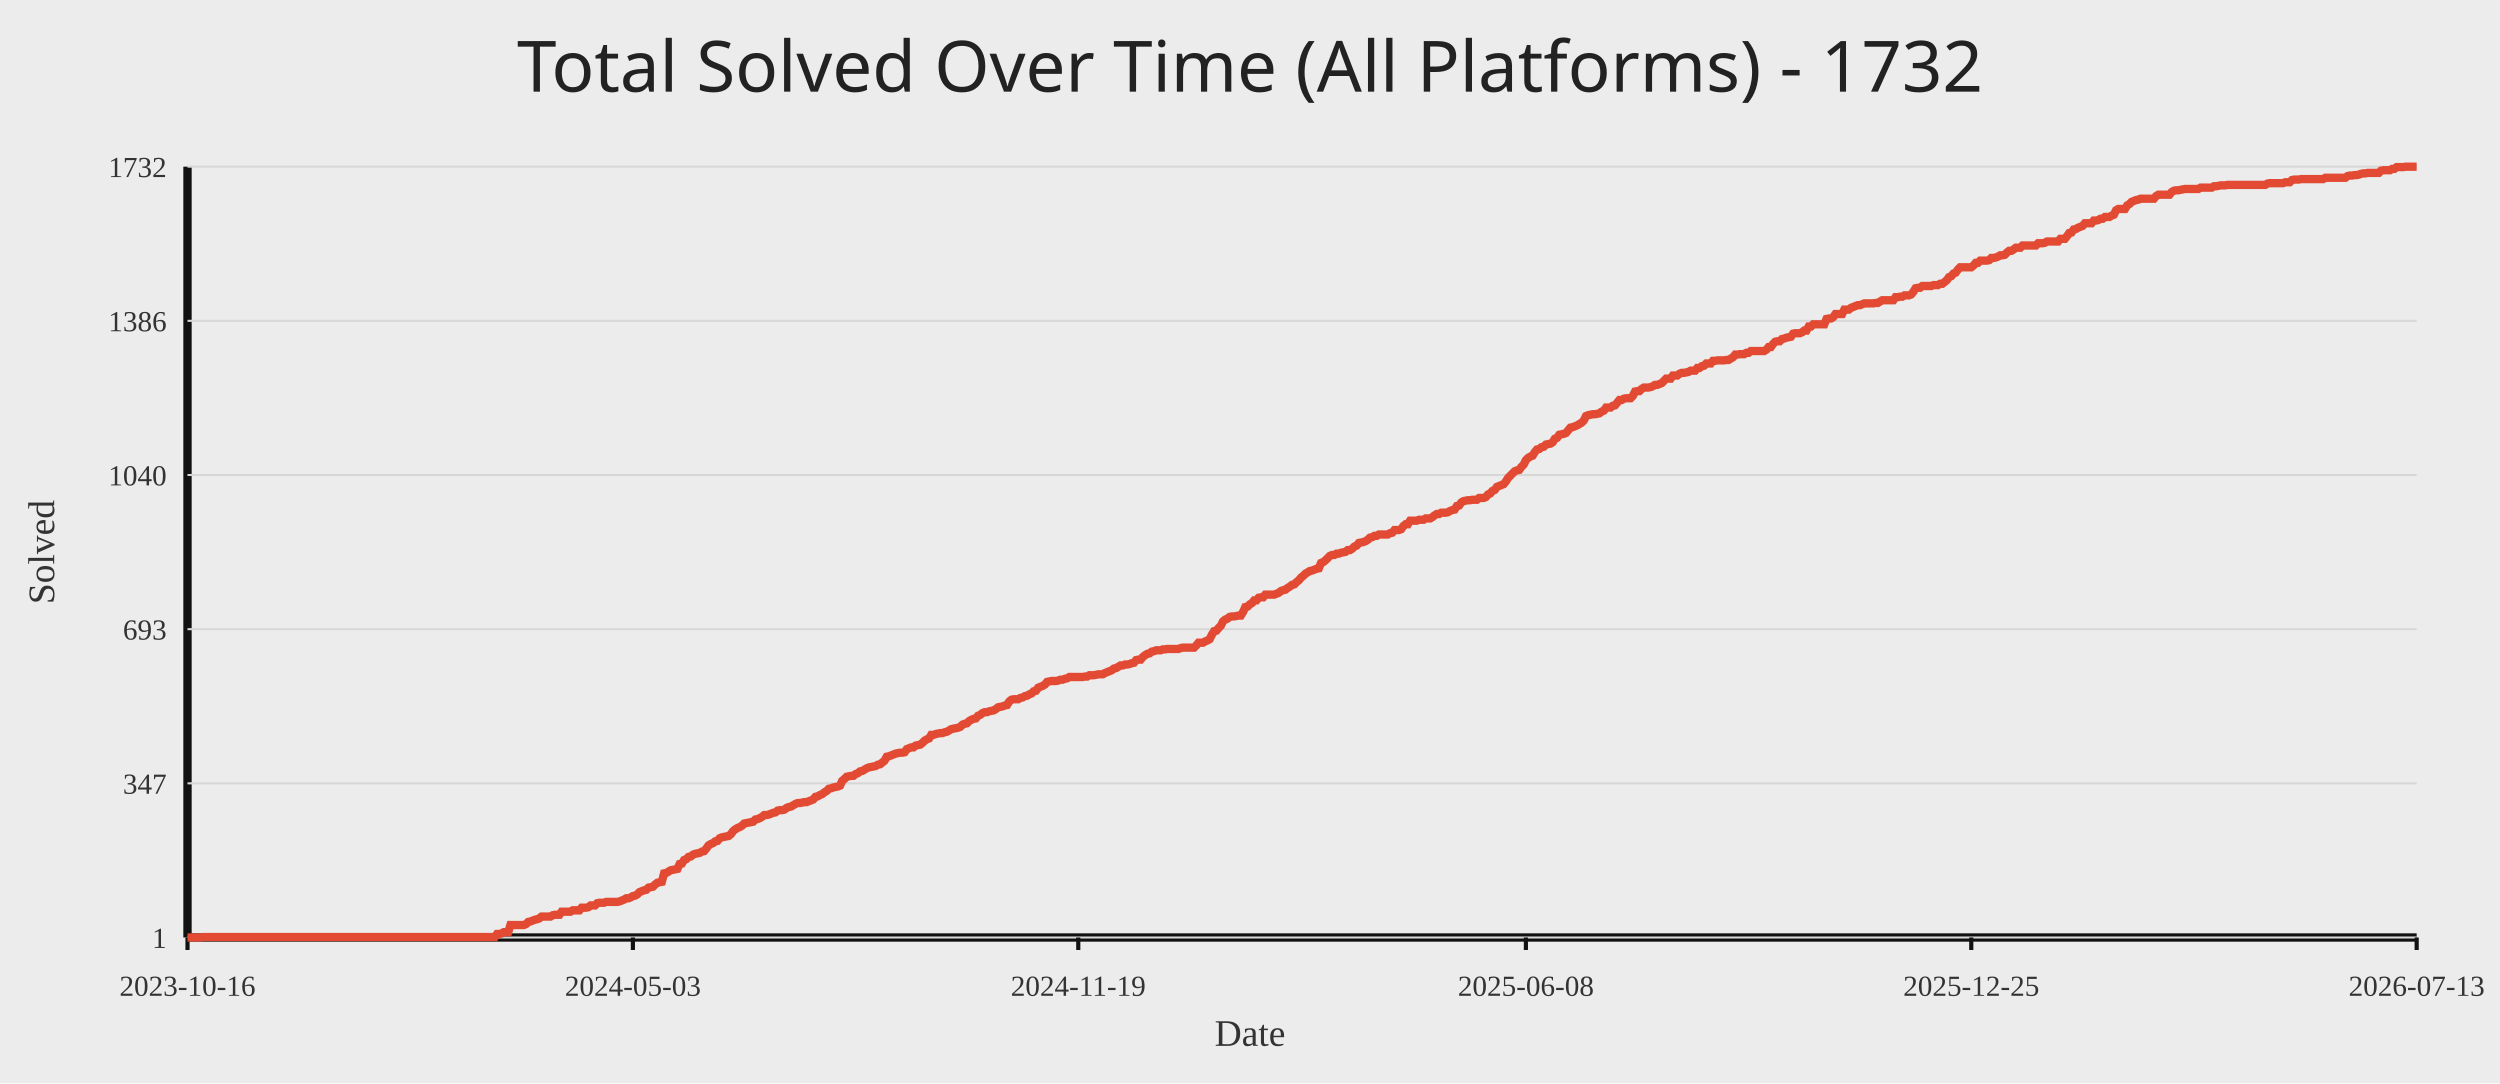
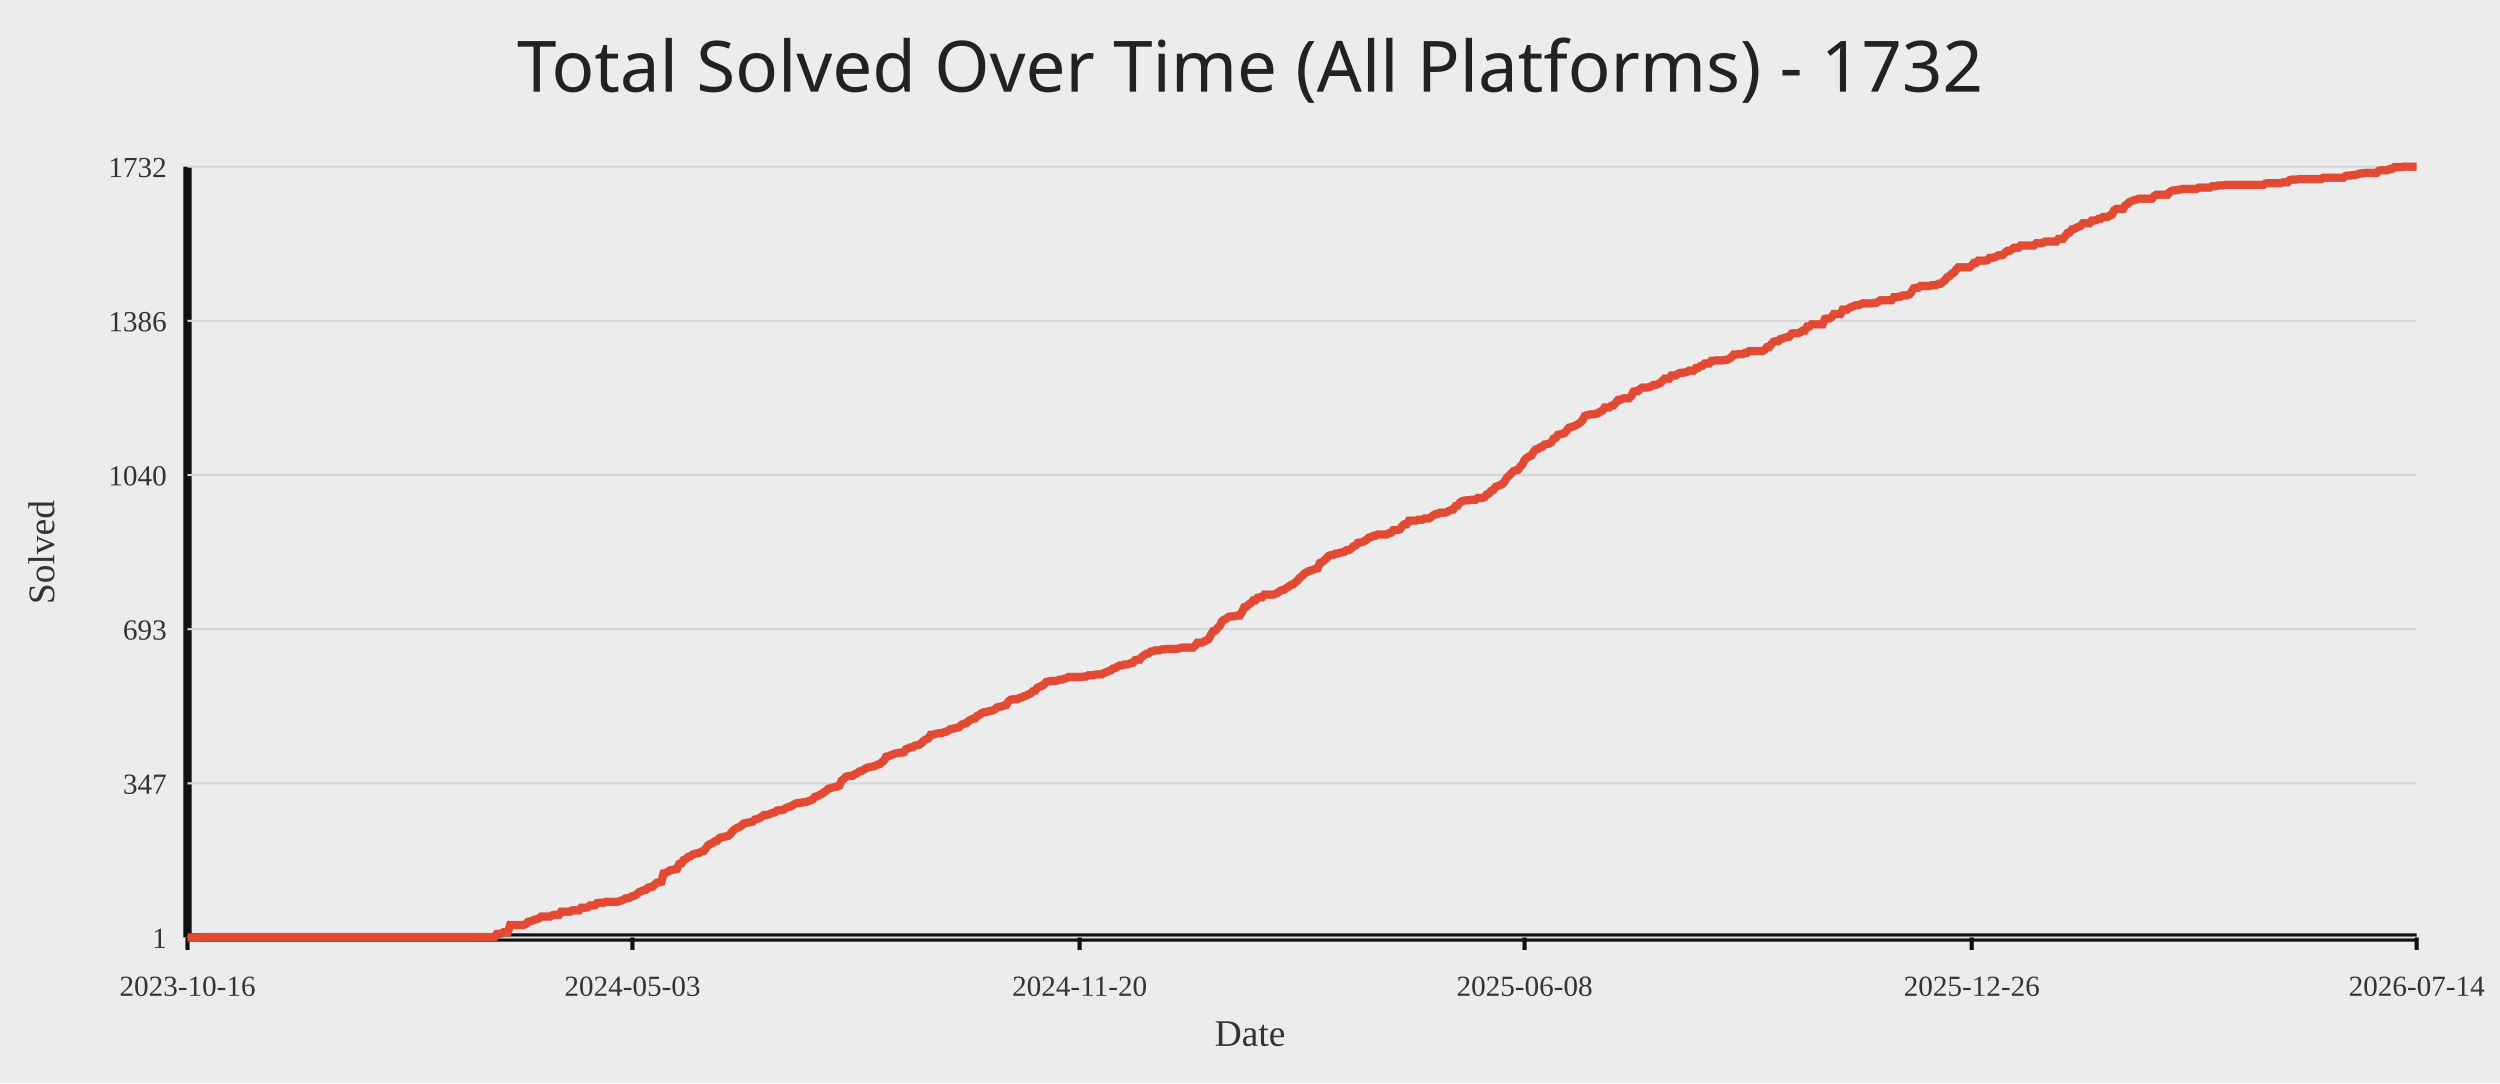
<svg xmlns="http://www.w3.org/2000/svg" width="1200" height="520">
  <rect width="100%" height="100%" fill="#ececec" />
  <text x="50%" y="44" text-anchor="middle" fill="#222" font-size="34" font-family="Comic Sans MS, Segoe UI">Total Solved Over Time (All Platforms) - 1732</text>
  <line x1="90" y1="450" x2="1160" y2="450" stroke="#111" stroke-width="4" />
  <line x1="90" y1="80" x2="90" y2="450" stroke="#111" stroke-width="4" />
  <line x1="90" y1="450.00" x2="1160" y2="450.00" stroke="#d7d7d7" stroke-width="1" />
  <text x="80" y="455.00" text-anchor="end" fill="#333" font-size="14">1</text>
  <line x1="90" y1="376.00" x2="1160" y2="376.00" stroke="#d7d7d7" stroke-width="1" />
  <text x="80" y="381.00" text-anchor="end" fill="#333" font-size="14">347</text>
  <line x1="90" y1="302.00" x2="1160" y2="302.00" stroke="#d7d7d7" stroke-width="1" />
  <text x="80" y="307.00" text-anchor="end" fill="#333" font-size="14">693</text>
  <line x1="90" y1="228.00" x2="1160" y2="228.00" stroke="#d7d7d7" stroke-width="1" />
  <text x="80" y="233.00" text-anchor="end" fill="#333" font-size="14">1040</text>
  <line x1="90" y1="154.00" x2="1160" y2="154.00" stroke="#d7d7d7" stroke-width="1" />
  <text x="80" y="159.00" text-anchor="end" fill="#333" font-size="14">1386</text>
  <line x1="90" y1="80.00" x2="1160" y2="80.00" stroke="#d7d7d7" stroke-width="1" />
  <text x="80" y="85.00" text-anchor="end" fill="#333" font-size="14">1732</text>
  <line x1="90.00" y1="450" x2="90.00" y2="456" stroke="#111" stroke-width="2" />
  <text x="90.00" y="478" text-anchor="middle" fill="#333" font-size="14">2023-10-16</text>
-   <line x1="303.79" y1="450" x2="303.79" y2="456" stroke="#111" stroke-width="2" />
-   <text x="303.79" y="478" text-anchor="middle" fill="#333" font-size="14">2024-05-03</text>
-   <line x1="517.57" y1="450" x2="517.57" y2="456" stroke="#111" stroke-width="2" />
-   <text x="517.57" y="478" text-anchor="middle" fill="#333" font-size="14">2024-11-19</text>
-   <line x1="732.43" y1="450" x2="732.43" y2="456" stroke="#111" stroke-width="2" />
-   <text x="732.43" y="478" text-anchor="middle" fill="#333" font-size="14">2025-06-08</text>
-   <line x1="946.21" y1="450" x2="946.21" y2="456" stroke="#111" stroke-width="2" />
-   <text x="946.21" y="478" text-anchor="middle" fill="#333" font-size="14">2025-12-25</text>
+   <line x1="303.57" y1="450" x2="303.57" y2="456" stroke="#111" stroke-width="2" />
+   <text x="303.57" y="478" text-anchor="middle" fill="#333" font-size="14">2024-05-03</text>
+   <line x1="518.21" y1="450" x2="518.21" y2="456" stroke="#111" stroke-width="2" />
+   <text x="518.21" y="478" text-anchor="middle" fill="#333" font-size="14">2024-11-20</text>
+   <line x1="731.79" y1="450" x2="731.79" y2="456" stroke="#111" stroke-width="2" />
+   <text x="731.79" y="478" text-anchor="middle" fill="#333" font-size="14">2025-06-08</text>
+   <line x1="946.43" y1="450" x2="946.43" y2="456" stroke="#111" stroke-width="2" />
+   <text x="946.43" y="478" text-anchor="middle" fill="#333" font-size="14">2025-12-26</text>
  <line x1="1160.00" y1="450" x2="1160.00" y2="456" stroke="#111" stroke-width="2" />
-   <text x="1160.00" y="478" text-anchor="middle" fill="#333" font-size="14">2026-07-13</text>
-   <polyline fill="none" stroke="#e24a33" stroke-width="4" points="90.00,450.00 91.07,450.00 92.14,450.00 93.21,450.00 94.28,450.00 95.34,450.00 96.41,450.00 97.48,449.79 98.55,449.79 99.62,449.79 100.69,449.79 101.76,449.79 102.83,449.79 103.90,449.79 104.97,449.79 106.03,449.79 107.10,449.79 108.17,449.79 109.24,449.79 110.31,449.79 111.38,449.79 112.45,449.79 113.52,449.79 114.59,449.79 115.65,449.79 116.72,449.79 117.79,449.79 118.86,449.79 119.93,449.79 121.00,449.79 122.07,449.79 123.14,449.79 124.21,449.79 125.27,449.79 126.34,449.79 127.41,449.79 128.48,449.79 129.55,449.79 130.62,449.79 131.69,449.79 132.76,449.79 133.83,449.79 134.90,449.79 135.96,449.79 137.03,449.79 138.10,449.79 139.17,449.79 140.24,449.79 141.31,449.79 142.38,449.79 143.45,449.79 144.52,449.79 145.58,449.79 146.65,449.79 147.72,449.79 148.79,449.79 149.86,449.79 150.93,449.79 152.00,449.79 153.07,449.79 154.14,449.79 155.20,449.79 156.27,449.79 157.34,449.79 158.41,449.79 159.48,449.79 160.55,449.79 161.62,449.79 162.69,449.79 163.76,449.79 164.83,449.79 165.89,449.79 166.96,449.79 168.03,449.79 169.10,449.79 170.17,449.79 171.24,449.79 172.31,449.79 173.38,449.79 174.45,449.79 175.51,449.79 176.58,449.79 177.65,449.79 178.72,449.79 179.79,449.79 180.86,449.79 181.93,449.79 183.00,449.79 184.07,449.79 185.13,449.79 186.20,449.79 187.27,449.79 188.34,449.79 189.41,449.79 190.48,449.79 191.55,449.79 192.62,449.79 193.69,449.79 194.76,449.79 195.82,449.79 196.89,449.79 197.96,449.79 199.03,449.79 200.10,449.79 201.17,449.79 202.24,449.79 203.31,449.79 204.38,449.79 205.44,449.79 206.51,449.79 207.58,449.79 208.65,449.79 209.72,449.79 210.79,449.79 211.86,449.79 212.93,449.79 214.00,449.79 215.06,449.79 216.13,449.79 217.20,449.79 218.27,449.79 219.34,449.79 220.41,449.79 221.48,449.79 222.55,449.79 223.62,449.79 224.69,449.79 225.75,449.79 226.82,449.79 227.89,449.79 228.96,449.79 230.03,449.79 231.10,449.79 232.17,449.79 233.24,449.79 234.31,449.79 235.37,449.79 236.44,449.79 237.51,449.79 238.58,448.29 239.65,448.29 240.72,448.08 241.79,447.44 242.86,447.44 243.93,447.44 245.00,444.02 246.06,444.02 247.13,444.02 248.20,444.02 249.27,444.02 250.34,444.02 251.41,444.02 252.48,443.59 253.55,442.52 254.62,442.31 255.68,441.88 256.75,441.45 257.82,441.24 258.89,440.81 259.96,439.95 261.03,439.95 262.10,439.95 263.17,439.95 264.24,439.95 265.30,439.31 266.37,439.10 267.44,439.10 268.51,439.10 269.58,437.60 270.65,437.60 271.72,437.60 272.79,437.60 273.86,437.60 274.93,436.96 275.99,436.96 277.06,436.96 278.13,436.96 279.20,435.68 280.27,435.68 281.34,435.68 282.41,435.47 283.48,434.61 284.55,434.61 285.61,434.61 286.68,433.54 287.75,433.33 288.82,433.33 289.89,433.33 290.96,432.90 292.03,432.90 293.10,432.90 294.17,432.90 295.23,432.90 296.30,432.90 297.37,432.69 298.44,432.26 299.51,431.83 300.58,431.19 301.65,431.19 302.72,430.76 303.79,430.12 304.86,429.91 305.92,429.27 306.99,428.20 308.06,427.77 309.13,427.34 310.20,427.13 311.27,426.06 312.34,425.85 313.41,425.63 314.48,424.56 315.54,423.71 316.61,423.50 317.68,423.28 318.75,419.22 319.82,419.01 320.89,418.37 321.96,417.72 323.03,417.51 324.10,417.30 325.16,417.08 326.23,414.73 327.30,414.52 328.37,412.81 329.44,412.38 330.51,411.31 331.58,411.10 332.65,410.24 333.72,409.82 334.79,409.60 335.85,409.39 336.92,408.75 337.99,408.53 339.06,407.25 340.13,405.75 341.20,405.11 342.27,404.69 343.34,403.83 344.41,403.62 345.47,402.33 346.54,401.91 347.61,401.69 348.68,401.48 349.75,401.27 350.82,400.41 351.89,398.91 352.96,398.06 354.03,397.42 355.09,396.99 356.16,396.35 357.23,395.28 358.30,395.07 359.37,394.85 360.44,394.64 361.51,394.43 362.58,393.36 363.65,393.14 364.72,392.72 365.78,392.07 366.85,391.22 367.92,391.22 368.99,391.01 370.06,390.58 371.13,390.15 372.20,389.94 373.27,389.08 374.34,388.87 375.40,388.87 376.47,388.65 377.54,387.80 378.61,387.37 379.68,387.16 380.75,386.52 381.82,385.88 382.89,385.45 383.96,385.45 385.02,385.23 386.09,385.02 387.16,385.02 388.23,384.59 389.30,384.17 390.37,383.74 391.44,382.46 392.51,382.24 393.58,381.60 394.65,381.17 395.71,380.32 396.78,379.68 397.85,378.61 398.92,378.39 399.99,377.97 401.06,377.75 402.13,377.54 403.20,377.11 404.27,374.76 405.33,373.91 406.40,372.84 407.47,372.62 408.54,372.41 409.61,372.41 410.68,371.55 411.75,371.13 412.82,370.27 413.89,370.06 414.96,369.42 416.02,368.78 417.09,368.35 418.16,368.13 419.23,367.92 420.30,367.71 421.37,367.07 422.44,366.85 423.51,366.00 424.58,365.14 425.64,363.22 426.71,363.00 427.78,362.58 428.85,362.15 429.92,361.72 430.99,361.51 432.06,361.29 433.13,361.29 434.20,361.08 435.26,359.58 436.33,359.16 437.40,358.73 438.47,358.73 439.54,357.87 440.61,357.66 441.68,357.45 442.75,356.59 443.82,355.52 444.89,354.88 445.95,354.45 447.02,352.74 448.09,352.74 449.16,352.32 450.23,352.10 451.30,351.89 452.37,351.89 453.44,351.46 454.51,351.25 455.57,350.61 456.64,349.97 457.71,349.75 458.78,349.54 459.85,349.32 460.92,348.90 461.99,347.83 463.06,347.40 464.13,347.19 465.19,346.12 466.26,345.48 467.33,345.05 468.40,344.84 469.47,343.55 470.54,343.13 471.61,342.27 472.68,341.84 473.75,341.84 474.82,341.42 475.88,341.20 476.95,340.99 478.02,340.35 479.09,339.49 480.16,339.28 481.23,339.06 482.30,338.64 483.37,338.42 484.44,336.71 485.50,335.86 486.57,335.64 487.64,335.64 488.71,335.64 489.78,335.00 490.85,334.79 491.92,334.15 492.99,333.93 494.06,333.29 495.12,332.87 496.19,331.80 497.26,331.58 498.33,330.09 499.40,329.66 500.47,329.23 501.54,328.59 502.61,327.31 503.68,327.09 504.75,326.88 505.81,326.88 506.88,326.88 507.95,326.67 509.02,326.24 510.09,326.24 511.16,325.81 512.23,325.60 513.30,324.96 514.37,324.96 515.43,324.96 516.50,324.96 517.57,324.96 518.64,324.96 519.71,324.96 520.78,324.74 521.85,324.74 522.92,324.10 523.99,324.10 525.05,324.10 526.12,323.89 527.19,323.67 528.26,323.67 529.33,323.67 530.40,323.03 531.47,322.61 532.54,322.18 533.61,321.75 534.68,320.90 535.74,320.68 536.81,320.04 537.88,319.40 538.95,319.40 540.02,318.97 541.09,318.97 542.16,318.76 543.23,318.33 544.30,318.12 545.36,316.83 546.43,316.62 547.50,316.62 548.57,315.34 549.64,314.48 550.71,313.84 551.78,313.63 552.85,312.77 553.92,312.56 554.99,312.13 556.05,312.13 557.12,312.13 558.19,311.70 559.26,311.70 560.33,311.49 561.40,311.49 562.47,311.49 563.54,311.49 564.61,311.49 565.67,311.49 566.74,311.06 567.81,310.85 568.88,310.85 569.95,310.85 571.02,310.85 572.09,310.85 573.16,310.85 574.23,309.78 575.29,308.50 576.36,308.50 577.43,308.50 578.50,307.86 579.57,307.43 580.64,306.79 581.71,304.65 582.78,302.94 583.85,302.73 584.92,301.44 585.98,300.38 587.05,298.24 588.12,297.38 589.19,296.96 590.26,296.10 591.33,295.89 592.40,295.89 593.47,295.67 594.54,295.46 595.60,295.46 596.67,293.75 597.74,291.40 598.81,291.18 599.88,290.12 600.95,289.47 602.02,288.19 603.09,288.19 604.16,286.91 605.22,286.70 606.29,286.70 607.36,285.41 608.43,285.41 609.50,285.41 610.57,285.41 611.64,285.41 612.71,284.99 613.78,284.56 614.85,283.70 615.91,283.28 616.98,283.06 618.05,282.21 619.12,281.57 620.19,280.71 621.26,280.50 622.33,279.43 623.40,278.57 624.47,277.29 625.53,276.44 626.60,275.37 627.67,274.73 628.74,274.08 629.81,273.87 630.88,273.44 631.95,273.02 633.02,272.80 634.09,270.24 635.15,269.81 636.22,268.95 637.29,267.89 638.36,266.82 639.43,266.39 640.50,266.39 641.57,265.75 642.64,265.75 643.71,265.32 644.78,265.11 645.84,264.89 646.91,264.04 647.98,264.04 649.05,263.40 650.12,262.33 651.19,261.90 652.26,260.62 653.33,260.40 654.40,260.19 655.46,259.76 656.53,259.12 657.60,258.05 658.67,257.84 659.74,257.20 660.81,257.20 661.88,256.56 662.95,256.56 664.02,256.56 665.08,256.56 666.15,256.56 667.22,255.92 668.29,255.70 669.36,254.42 670.43,254.42 671.50,254.42 672.57,253.99 673.64,252.50 674.71,251.64 675.77,251.64 676.84,249.93 677.91,249.93 678.98,249.93 680.05,249.93 681.12,249.50 682.19,249.50 683.26,249.50 684.33,248.86 685.39,248.86 686.46,248.86 687.53,248.22 688.60,247.37 689.67,246.72 690.74,246.72 691.81,246.08 692.88,246.08 693.95,246.08 695.01,245.87 696.08,245.23 697.15,244.80 698.22,244.59 699.29,242.88 700.36,242.66 701.43,241.17 702.50,240.53 703.57,240.31 704.64,240.10 705.70,240.10 706.77,239.88 707.84,239.88 708.91,239.88 709.98,239.03 711.05,239.03 712.12,239.03 713.19,238.60 714.26,237.32 715.32,236.89 716.39,235.61 717.46,235.18 718.53,233.69 719.60,233.26 720.67,232.83 721.74,232.40 722.81,231.12 723.88,229.41 724.95,228.34 726.01,227.27 727.08,226.20 728.15,225.78 729.22,225.56 730.29,224.07 731.36,223.00 732.43,220.86 733.50,219.79 734.57,219.15 735.63,218.72 736.70,217.01 737.77,215.73 738.84,215.52 739.91,214.66 740.98,214.45 742.05,213.38 743.12,213.17 744.19,212.95 745.25,212.31 746.32,210.60 747.39,210.17 748.46,208.68 749.53,208.46 750.60,208.25 751.67,207.82 752.74,206.54 753.81,205.26 754.88,205.04 755.94,204.62 757.01,204.19 758.08,203.55 759.15,202.91 760.22,201.84 761.29,199.70 762.36,199.27 763.43,199.06 764.50,198.84 765.56,198.84 766.63,198.63 767.70,198.42 768.77,197.56 769.84,197.13 770.91,195.64 771.98,195.64 773.05,195.64 774.12,194.78 775.18,194.57 776.25,193.29 777.32,192.00 778.39,192.00 779.46,191.36 780.53,191.15 781.60,191.15 782.67,191.15 783.74,190.08 784.81,187.94 785.87,187.73 786.94,187.73 788.01,186.66 789.08,186.02 790.15,186.02 791.22,186.02 792.29,185.81 793.36,185.38 794.43,184.74 795.49,184.74 796.56,184.31 797.63,183.88 798.70,182.81 799.77,181.74 800.84,181.74 801.91,181.74 802.98,180.25 804.05,180.25 805.11,180.25 806.18,179.39 807.25,178.97 808.32,178.97 809.39,178.75 810.46,178.54 811.53,177.90 812.60,177.90 813.67,177.90 814.74,176.61 815.80,176.61 816.87,175.76 817.94,175.55 819.01,174.48 820.08,174.48 821.15,174.48 822.22,173.19 823.29,173.19 824.36,172.98 825.42,172.98 826.49,172.98 827.56,172.98 828.63,172.77 829.70,172.77 830.77,172.13 831.84,171.48 832.91,170.20 833.98,170.20 835.04,169.99 836.11,169.99 837.18,169.99 838.25,169.35 839.32,169.35 840.39,168.49 841.46,168.49 842.53,168.49 843.60,168.49 844.67,168.49 845.73,168.49 846.80,168.49 847.87,167.85 848.94,166.57 850.01,166.57 851.08,165.07 852.15,164.00 853.22,163.79 854.29,163.79 855.35,162.72 856.42,162.51 857.49,162.08 858.56,161.87 859.63,161.65 860.70,160.16 861.77,159.94 862.84,159.94 863.91,159.94 864.98,159.51 866.04,158.66 867.11,158.66 868.18,156.74 869.25,156.74 870.32,155.67 871.39,155.67 872.46,155.67 873.53,155.67 874.60,155.67 875.66,155.67 876.73,153.10 877.80,152.89 878.87,152.89 879.94,152.25 881.01,150.75 882.08,150.75 883.15,150.75 884.22,150.75 885.28,148.61 886.35,148.61 887.42,148.61 888.49,147.76 889.56,147.33 890.63,146.90 891.70,146.48 892.77,146.48 893.84,146.05 894.91,145.62 895.97,145.62 897.04,145.62 898.11,145.62 899.18,145.62 900.25,145.41 901.32,145.41 902.39,144.77 903.46,144.12 904.53,144.12 905.59,144.12 906.66,144.12 907.73,144.12 908.80,144.12 909.87,142.63 910.94,142.63 912.01,142.41 913.08,142.41 914.15,141.77 915.21,141.77 916.28,141.77 917.35,141.35 918.42,140.06 919.49,138.35 920.56,138.14 921.63,138.14 922.70,137.28 923.77,137.28 924.84,137.28 925.90,137.28 926.97,137.28 928.04,136.86 929.11,136.86 930.18,136.86 931.25,136.22 932.32,136.22 933.39,135.36 934.46,134.51 935.52,133.01 936.59,132.58 937.66,131.30 938.73,130.87 939.80,129.38 940.87,128.31 941.94,128.31 943.01,128.31 944.08,128.31 945.14,128.31 946.21,128.31 947.28,127.45 948.35,126.17 949.42,126.17 950.49,125.10 951.56,125.10 952.63,125.10 953.70,125.10 954.77,124.89 955.83,123.82 956.90,123.82 957.97,123.60 959.04,123.18 960.11,122.54 961.18,122.54 962.25,122.32 963.32,121.25 964.39,120.40 965.45,120.40 966.52,119.76 967.59,118.90 968.66,118.90 969.73,118.90 970.80,117.83 971.87,117.83 972.94,117.83 974.01,117.83 975.07,117.83 976.14,117.83 977.21,117.83 978.28,116.76 979.35,116.76 980.42,116.76 981.49,116.55 982.56,115.91 983.63,115.91 984.70,115.91 985.76,115.91 986.83,115.91 987.90,115.91 988.97,114.63 990.04,114.63 991.11,114.63 992.18,113.34 993.25,111.85 994.32,111.63 995.38,110.14 996.45,109.92 997.52,109.28 998.59,108.86 999.66,108.43 1000.73,107.15 1001.80,107.15 1002.87,107.15 1003.94,107.15 1005.00,105.86 1006.07,105.86 1007.14,105.65 1008.21,105.01 1009.28,105.01 1010.35,104.15 1011.42,104.15 1012.49,104.15 1013.56,103.51 1014.63,103.08 1015.69,100.95 1016.76,100.31 1017.83,100.31 1018.90,100.31 1019.97,100.31 1021.04,98.60 1022.11,97.95 1023.18,96.89 1024.25,96.46 1025.31,96.03 1026.38,95.82 1027.45,95.39 1028.52,95.39 1029.59,95.39 1030.66,95.39 1031.73,95.39 1032.80,95.39 1033.87,95.39 1034.94,94.11 1036.00,93.47 1037.07,93.47 1038.14,93.47 1039.21,93.47 1040.28,93.47 1041.35,93.47 1042.42,92.18 1043.49,91.54 1044.56,91.33 1045.62,91.33 1046.69,91.11 1047.76,90.90 1048.83,90.69 1049.90,90.69 1050.97,90.69 1052.04,90.69 1053.11,90.69 1054.18,90.69 1055.24,90.69 1056.31,90.05 1057.38,90.05 1058.45,90.05 1059.52,90.05 1060.59,90.05 1061.66,90.05 1062.73,89.40 1063.80,89.40 1064.87,89.19 1065.93,88.98 1067.00,88.98 1068.07,88.98 1069.14,88.76 1070.21,88.76 1071.28,88.76 1072.35,88.76 1073.42,88.76 1074.49,88.76 1075.55,88.76 1076.62,88.76 1077.69,88.76 1078.76,88.76 1079.83,88.76 1080.90,88.76 1081.97,88.76 1083.04,88.76 1084.11,88.76 1085.17,88.76 1086.24,88.76 1087.31,88.76 1088.38,88.12 1089.45,87.91 1090.52,87.91 1091.59,87.91 1092.66,87.91 1093.73,87.91 1094.80,87.91 1095.86,87.91 1096.93,87.48 1098.00,87.48 1099.07,87.48 1100.14,86.41 1101.21,86.20 1102.28,86.20 1103.35,86.20 1104.42,85.98 1105.48,85.98 1106.55,85.98 1107.62,85.98 1108.69,85.98 1109.76,85.98 1110.83,85.98 1111.90,85.98 1112.97,85.98 1114.04,85.98 1115.10,85.98 1116.17,85.34 1117.24,85.34 1118.31,85.34 1119.38,85.34 1120.45,85.34 1121.52,85.34 1122.59,85.34 1123.66,85.34 1124.73,85.34 1125.79,85.34 1126.86,84.49 1127.93,84.27 1129.00,84.27 1130.07,84.06 1131.14,84.06 1132.21,83.85 1133.28,83.42 1134.35,83.21 1135.41,83.21 1136.48,82.99 1137.55,82.99 1138.62,82.99 1139.69,82.99 1140.76,82.99 1141.83,82.99 1142.90,81.92 1143.97,81.71 1145.03,81.71 1146.10,81.71 1147.17,81.71 1148.24,81.07 1149.31,81.07 1150.38,80.21 1151.45,80.21 1152.52,80.21 1153.59,80.21 1154.66,80.00 1155.72,80.00 1156.79,80.00 1157.86,80.00 1158.93,80.00 1160.00,80.00" />
+   <text x="1160.00" y="478" text-anchor="middle" fill="#333" font-size="14">2026-07-14</text>
+   <polyline fill="none" stroke="#e24a33" stroke-width="4" points="90.00,450.00 91.07,450.00 92.14,450.00 93.20,450.00 94.27,450.00 95.34,450.00 96.41,450.00 97.48,449.79 98.54,449.79 99.61,449.79 100.68,449.79 101.75,449.79 102.81,449.79 103.88,449.79 104.95,449.79 106.02,449.79 107.09,449.79 108.15,449.79 109.22,449.79 110.29,449.79 111.36,449.79 112.43,449.79 113.49,449.79 114.56,449.79 115.63,449.79 116.70,449.79 117.76,449.79 118.83,449.79 119.90,449.79 120.97,449.79 122.04,449.79 123.10,449.79 124.17,449.79 125.24,449.79 126.31,449.79 127.38,449.79 128.44,449.79 129.51,449.79 130.58,449.79 131.65,449.79 132.71,449.79 133.78,449.79 134.85,449.79 135.92,449.79 136.99,449.79 138.05,449.79 139.12,449.79 140.19,449.79 141.26,449.79 142.33,449.79 143.39,449.79 144.46,449.79 145.53,449.79 146.60,449.79 147.66,449.79 148.73,449.79 149.80,449.79 150.87,449.79 151.94,449.79 153.00,449.79 154.07,449.79 155.14,449.79 156.21,449.79 157.28,449.79 158.34,449.79 159.41,449.79 160.48,449.79 161.55,449.79 162.61,449.79 163.68,449.79 164.75,449.79 165.82,449.79 166.89,449.79 167.95,449.79 169.02,449.79 170.09,449.79 171.16,449.79 172.23,449.79 173.29,449.79 174.36,449.79 175.43,449.79 176.50,449.79 177.56,449.79 178.63,449.79 179.70,449.79 180.77,449.79 181.84,449.79 182.90,449.79 183.97,449.79 185.04,449.79 186.11,449.79 187.18,449.79 188.24,449.79 189.31,449.79 190.38,449.79 191.45,449.79 192.51,449.79 193.58,449.79 194.65,449.79 195.72,449.79 196.79,449.79 197.85,449.79 198.92,449.79 199.99,449.79 201.06,449.79 202.13,449.79 203.19,449.79 204.26,449.79 205.33,449.79 206.40,449.79 207.47,449.79 208.53,449.79 209.60,449.79 210.67,449.79 211.74,449.79 212.80,449.79 213.87,449.79 214.94,449.79 216.01,449.79 217.08,449.79 218.14,449.79 219.21,449.79 220.28,449.79 221.35,449.79 222.42,449.79 223.48,449.79 224.55,449.79 225.62,449.79 226.69,449.79 227.75,449.79 228.82,449.79 229.89,449.79 230.96,449.79 232.03,449.79 233.09,449.79 234.16,449.79 235.23,449.79 236.30,449.79 237.37,449.79 238.43,448.29 239.50,448.29 240.57,448.08 241.64,447.44 242.70,447.44 243.77,447.44 244.84,444.02 245.91,444.02 246.98,444.02 248.04,444.02 249.11,444.02 250.18,444.02 251.25,444.02 252.32,443.59 253.38,442.52 254.45,442.31 255.52,441.88 256.59,441.45 257.65,441.24 258.72,440.81 259.79,439.95 260.86,439.95 261.93,439.95 262.99,439.95 264.06,439.95 265.13,439.31 266.20,439.10 267.27,439.10 268.33,439.10 269.40,437.60 270.47,437.60 271.54,437.60 272.60,437.60 273.67,437.60 274.74,436.96 275.81,436.96 276.88,436.96 277.94,436.96 279.01,435.68 280.08,435.68 281.15,435.68 282.22,435.47 283.28,434.61 284.35,434.61 285.42,434.61 286.49,433.54 287.55,433.33 288.62,433.33 289.69,433.33 290.76,432.90 291.83,432.90 292.89,432.90 293.96,432.90 295.03,432.90 296.10,432.90 297.17,432.69 298.23,432.26 299.30,431.83 300.37,431.19 301.44,431.19 302.50,430.76 303.57,430.12 304.64,429.91 305.71,429.27 306.78,428.20 307.84,427.77 308.91,427.34 309.98,427.13 311.05,426.06 312.12,425.85 313.18,425.63 314.25,424.56 315.32,423.71 316.39,423.50 317.46,423.28 318.52,419.22 319.59,419.01 320.66,418.37 321.73,417.72 322.79,417.51 323.86,417.30 324.93,417.08 326.00,414.73 327.07,414.52 328.13,412.81 329.20,412.38 330.27,411.31 331.34,411.10 332.41,410.24 333.47,409.82 334.54,409.60 335.61,409.39 336.68,408.75 337.74,408.53 338.81,407.25 339.88,405.75 340.95,405.11 342.02,404.69 343.08,403.83 344.15,403.62 345.22,402.33 346.29,401.91 347.36,401.69 348.42,401.48 349.49,401.27 350.56,400.41 351.63,398.91 352.69,398.06 353.76,397.42 354.83,396.99 355.90,396.35 356.97,395.28 358.03,395.07 359.10,394.85 360.17,394.64 361.24,394.43 362.31,393.36 363.37,393.14 364.44,392.72 365.51,392.07 366.58,391.22 367.64,391.22 368.71,391.01 369.78,390.58 370.85,390.15 371.92,389.94 372.98,389.08 374.05,388.87 375.12,388.87 376.19,388.65 377.26,387.80 378.32,387.37 379.39,387.16 380.46,386.52 381.53,385.88 382.59,385.45 383.66,385.45 384.73,385.23 385.80,385.02 386.87,385.02 387.93,384.59 389.00,384.17 390.07,383.74 391.14,382.46 392.21,382.24 393.27,381.60 394.34,381.17 395.41,380.32 396.48,379.68 397.54,378.61 398.61,378.39 399.68,377.97 400.75,377.75 401.82,377.54 402.88,377.11 403.95,374.76 405.02,373.91 406.09,372.84 407.16,372.62 408.22,372.41 409.29,372.41 410.36,371.55 411.43,371.13 412.50,370.27 413.56,370.06 414.63,369.42 415.70,368.78 416.77,368.35 417.83,368.13 418.90,367.92 419.97,367.71 421.04,367.07 422.11,366.85 423.17,366.00 424.24,365.14 425.31,363.22 426.38,363.00 427.45,362.58 428.51,362.15 429.58,361.72 430.65,361.51 431.72,361.29 432.78,361.29 433.85,361.08 434.92,359.58 435.99,359.16 437.06,358.73 438.12,358.73 439.19,357.87 440.26,357.66 441.33,357.45 442.40,356.59 443.46,355.52 444.53,354.88 445.60,354.45 446.67,352.74 447.73,352.74 448.80,352.32 449.87,352.10 450.94,351.89 452.01,351.89 453.07,351.46 454.14,351.25 455.21,350.61 456.28,349.97 457.35,349.75 458.41,349.54 459.48,349.32 460.55,348.90 461.62,347.83 462.68,347.40 463.75,347.19 464.82,346.12 465.89,345.48 466.96,345.05 468.02,344.84 469.09,343.55 470.16,343.13 471.23,342.27 472.30,341.84 473.36,341.84 474.43,341.42 475.50,341.20 476.57,340.99 477.63,340.35 478.70,339.49 479.77,339.28 480.84,339.06 481.91,338.64 482.97,338.42 484.04,336.71 485.11,335.86 486.18,335.64 487.25,335.64 488.31,335.64 489.38,335.00 490.45,334.79 491.52,334.15 492.58,333.93 493.65,333.29 494.72,332.87 495.79,331.80 496.86,331.58 497.92,330.09 498.99,329.66 500.06,329.23 501.13,328.59 502.20,327.31 503.26,327.09 504.33,326.88 505.40,326.88 506.47,326.88 507.53,326.67 508.60,326.24 509.67,326.24 510.74,325.81 511.81,325.60 512.87,324.96 513.94,324.96 515.01,324.96 516.08,324.96 517.15,324.96 518.21,324.96 519.28,324.96 520.35,324.74 521.42,324.74 522.49,324.10 523.55,324.10 524.62,324.10 525.69,323.89 526.76,323.67 527.82,323.67 528.89,323.67 529.96,323.03 531.03,322.61 532.10,322.18 533.16,321.75 534.23,320.90 535.30,320.68 536.37,320.04 537.44,319.40 538.50,319.40 539.57,318.97 540.64,318.97 541.71,318.76 542.77,318.33 543.84,318.12 544.91,316.83 545.98,316.62 547.05,316.62 548.11,315.34 549.18,314.48 550.25,313.84 551.32,313.63 552.39,312.77 553.45,312.56 554.52,312.13 555.59,312.13 556.66,312.13 557.72,311.70 558.79,311.70 559.86,311.49 560.93,311.49 562.00,311.49 563.06,311.49 564.13,311.49 565.20,311.49 566.27,311.06 567.34,310.85 568.40,310.85 569.47,310.85 570.54,310.85 571.61,310.85 572.67,310.85 573.74,309.78 574.81,308.50 575.88,308.50 576.95,308.50 578.01,307.86 579.08,307.43 580.15,306.79 581.22,304.65 582.29,302.94 583.35,302.73 584.42,301.44 585.49,300.38 586.56,298.24 587.62,297.38 588.69,296.96 589.76,296.10 590.83,295.89 591.90,295.89 592.96,295.67 594.03,295.46 595.10,295.46 596.17,293.75 597.24,291.40 598.30,291.18 599.37,290.12 600.44,289.47 601.51,288.19 602.57,288.19 603.64,286.91 604.71,286.70 605.78,286.70 606.85,285.41 607.91,285.41 608.98,285.41 610.05,285.41 611.12,285.41 612.19,284.99 613.25,284.56 614.32,283.70 615.39,283.28 616.46,283.06 617.52,282.21 618.59,281.57 619.66,280.71 620.73,280.50 621.80,279.43 622.86,278.57 623.93,277.29 625.00,276.44 626.07,275.37 627.14,274.73 628.20,274.08 629.27,273.87 630.34,273.44 631.41,273.02 632.48,272.80 633.54,270.24 634.61,269.81 635.68,268.95 636.75,267.89 637.81,266.82 638.88,266.39 639.95,266.39 641.02,265.75 642.09,265.75 643.15,265.32 644.22,265.11 645.29,264.89 646.36,264.04 647.43,264.04 648.49,263.40 649.56,262.33 650.63,261.90 651.70,260.62 652.76,260.40 653.83,260.19 654.90,259.76 655.97,259.12 657.04,258.05 658.10,257.84 659.17,257.20 660.24,257.20 661.31,256.56 662.38,256.56 663.44,256.56 664.51,256.56 665.58,256.56 666.65,255.92 667.71,255.70 668.78,254.42 669.85,254.42 670.92,254.42 671.99,253.99 673.05,252.50 674.12,251.64 675.19,251.64 676.26,249.93 677.33,249.93 678.39,249.93 679.46,249.93 680.53,249.50 681.60,249.50 682.66,249.50 683.73,248.86 684.80,248.86 685.87,248.86 686.94,248.22 688.00,247.37 689.07,246.72 690.14,246.72 691.21,246.08 692.28,246.08 693.34,246.08 694.41,245.87 695.48,245.23 696.55,244.80 697.61,244.59 698.68,242.88 699.75,242.66 700.82,241.17 701.89,240.53 702.95,240.31 704.02,240.10 705.09,240.10 706.16,239.88 707.23,239.88 708.29,239.88 709.36,239.03 710.43,239.03 711.50,239.03 712.56,238.60 713.63,237.32 714.70,236.89 715.77,235.61 716.84,235.18 717.90,233.69 718.97,233.26 720.04,232.83 721.11,232.40 722.18,231.12 723.24,229.41 724.31,228.34 725.38,227.27 726.45,226.20 727.51,225.78 728.58,225.56 729.65,224.07 730.72,223.00 731.79,220.86 732.85,219.79 733.92,219.15 734.99,218.72 736.06,217.01 737.13,215.73 738.19,215.52 739.26,214.66 740.33,214.45 741.40,213.38 742.47,213.17 743.53,212.95 744.60,212.31 745.67,210.60 746.74,210.17 747.80,208.68 748.87,208.46 749.94,208.25 751.01,207.82 752.08,206.54 753.14,205.26 754.21,205.04 755.28,204.62 756.35,204.19 757.42,203.55 758.48,202.91 759.55,201.84 760.62,199.70 761.69,199.27 762.75,199.06 763.82,198.84 764.89,198.84 765.96,198.63 767.03,198.42 768.09,197.56 769.16,197.13 770.23,195.64 771.30,195.64 772.37,195.64 773.43,194.78 774.50,194.57 775.57,193.29 776.64,192.00 777.70,192.00 778.77,191.36 779.84,191.15 780.91,191.15 781.98,191.15 783.04,190.08 784.11,187.94 785.18,187.73 786.25,187.73 787.32,186.66 788.38,186.02 789.45,186.02 790.52,186.02 791.59,185.81 792.65,185.38 793.72,184.74 794.79,184.74 795.86,184.31 796.93,183.88 797.99,182.81 799.06,181.74 800.13,181.74 801.20,181.74 802.27,180.25 803.33,180.25 804.40,180.25 805.47,179.39 806.54,178.97 807.60,178.97 808.67,178.75 809.74,178.54 810.81,177.90 811.88,177.90 812.94,177.90 814.01,176.61 815.08,176.61 816.15,175.76 817.22,175.55 818.28,174.48 819.35,174.48 820.42,174.48 821.49,173.19 822.55,173.19 823.62,172.98 824.69,172.98 825.76,172.98 826.83,172.98 827.89,172.77 828.96,172.77 830.03,172.13 831.10,171.48 832.17,170.20 833.23,170.20 834.30,169.99 835.37,169.99 836.44,169.99 837.50,169.35 838.57,169.35 839.64,168.49 840.71,168.49 841.78,168.49 842.84,168.49 843.91,168.49 844.98,168.49 846.05,168.49 847.12,167.85 848.18,166.57 849.25,166.57 850.32,165.07 851.39,164.00 852.46,163.79 853.52,163.79 854.59,162.72 855.66,162.51 856.73,162.08 857.79,161.87 858.86,161.65 859.93,160.16 861.00,159.94 862.07,159.94 863.13,159.94 864.20,159.51 865.27,158.66 866.34,158.66 867.41,156.74 868.47,156.74 869.54,155.67 870.61,155.67 871.68,155.67 872.74,155.67 873.81,155.67 874.88,155.67 875.95,153.10 877.02,152.89 878.08,152.89 879.15,152.25 880.22,150.75 881.29,150.75 882.36,150.75 883.42,150.75 884.49,148.61 885.56,148.61 886.63,148.61 887.69,147.76 888.76,147.33 889.83,146.90 890.90,146.48 891.97,146.48 893.03,146.05 894.10,145.62 895.17,145.62 896.24,145.62 897.31,145.62 898.37,145.62 899.44,145.41 900.51,145.41 901.58,144.77 902.64,144.12 903.71,144.12 904.78,144.12 905.85,144.12 906.92,144.12 907.98,144.12 909.05,142.63 910.12,142.63 911.19,142.41 912.26,142.41 913.32,141.77 914.39,141.77 915.46,141.77 916.53,141.35 917.59,140.06 918.66,138.35 919.73,138.14 920.80,138.14 921.87,137.28 922.93,137.28 924.00,137.28 925.07,137.28 926.14,137.28 927.21,136.86 928.27,136.86 929.34,136.86 930.41,136.22 931.48,136.22 932.54,135.36 933.61,134.51 934.68,133.01 935.75,132.58 936.82,131.30 937.88,130.87 938.95,129.38 940.02,128.31 941.09,128.31 942.16,128.31 943.22,128.31 944.29,128.31 945.36,128.31 946.43,127.45 947.50,126.17 948.56,126.17 949.63,125.10 950.70,125.10 951.77,125.10 952.83,125.10 953.90,124.89 954.97,123.82 956.04,123.82 957.11,123.60 958.17,123.18 959.24,122.54 960.31,122.54 961.38,122.32 962.45,121.25 963.51,120.40 964.58,120.40 965.65,119.76 966.72,118.90 967.78,118.90 968.85,118.90 969.92,117.83 970.99,117.83 972.06,117.83 973.12,117.83 974.19,117.83 975.26,117.83 976.33,117.83 977.40,116.76 978.46,116.76 979.53,116.76 980.60,116.55 981.67,115.91 982.73,115.91 983.80,115.91 984.87,115.91 985.94,115.91 987.01,115.91 988.07,114.63 989.14,114.63 990.21,114.63 991.28,113.34 992.35,111.85 993.41,111.63 994.48,110.14 995.55,109.92 996.62,109.28 997.68,108.86 998.75,108.43 999.82,107.15 1000.89,107.15 1001.96,107.15 1003.02,107.15 1004.09,105.86 1005.16,105.86 1006.23,105.65 1007.30,105.01 1008.36,105.01 1009.43,104.15 1010.50,104.15 1011.57,104.15 1012.63,103.51 1013.70,103.08 1014.77,100.95 1015.84,100.31 1016.91,100.31 1017.97,100.31 1019.04,100.31 1020.11,98.60 1021.18,97.95 1022.25,96.89 1023.31,96.46 1024.38,96.03 1025.45,95.82 1026.52,95.39 1027.58,95.39 1028.65,95.39 1029.72,95.39 1030.79,95.39 1031.86,95.39 1032.92,95.39 1033.99,94.11 1035.06,93.47 1036.13,93.47 1037.20,93.47 1038.26,93.47 1039.33,93.47 1040.40,93.47 1041.47,92.18 1042.53,91.54 1043.60,91.33 1044.67,91.33 1045.74,91.11 1046.81,90.90 1047.87,90.69 1048.94,90.69 1050.01,90.69 1051.08,90.69 1052.15,90.69 1053.21,90.69 1054.28,90.69 1055.35,90.05 1056.42,90.05 1057.49,90.05 1058.55,90.05 1059.62,90.05 1060.69,90.05 1061.76,89.40 1062.82,89.40 1063.89,89.19 1064.96,88.98 1066.03,88.98 1067.10,88.98 1068.16,88.76 1069.23,88.76 1070.30,88.76 1071.37,88.76 1072.44,88.76 1073.50,88.76 1074.57,88.76 1075.64,88.76 1076.71,88.76 1077.77,88.76 1078.84,88.76 1079.91,88.76 1080.98,88.76 1082.05,88.76 1083.11,88.76 1084.18,88.76 1085.25,88.76 1086.32,88.76 1087.39,88.12 1088.45,87.91 1089.52,87.91 1090.59,87.91 1091.66,87.91 1092.72,87.91 1093.79,87.91 1094.86,87.91 1095.93,87.48 1097.00,87.48 1098.06,87.48 1099.13,86.41 1100.20,86.20 1101.27,86.20 1102.34,86.20 1103.40,85.98 1104.47,85.98 1105.54,85.98 1106.61,85.98 1107.67,85.98 1108.74,85.98 1109.81,85.98 1110.88,85.98 1111.95,85.98 1113.01,85.98 1114.08,85.98 1115.15,85.34 1116.22,85.34 1117.29,85.34 1118.35,85.34 1119.42,85.34 1120.49,85.34 1121.56,85.34 1122.62,85.34 1123.69,85.34 1124.76,85.34 1125.83,84.49 1126.90,84.27 1127.96,84.27 1129.03,84.06 1130.10,84.06 1131.17,83.85 1132.24,83.42 1133.30,83.21 1134.37,83.21 1135.44,82.99 1136.51,82.99 1137.57,82.99 1138.64,82.99 1139.71,82.99 1140.78,82.99 1141.85,81.92 1142.91,81.71 1143.98,81.71 1145.05,81.71 1146.12,81.71 1147.19,81.07 1148.25,81.07 1149.32,80.21 1150.39,80.21 1151.46,80.21 1152.52,80.21 1153.59,80.00 1154.66,80.00 1155.73,80.00 1156.80,80.00 1157.86,80.00 1158.93,80.00 1160.00,80.00" />
  <text x="50%" y="502" text-anchor="middle" fill="#333" font-size="18">Date</text>
  <text x="26" y="265.00" transform="rotate(-90 26 265.00)" text-anchor="middle" fill="#333" font-size="18">Solved</text>
</svg>
